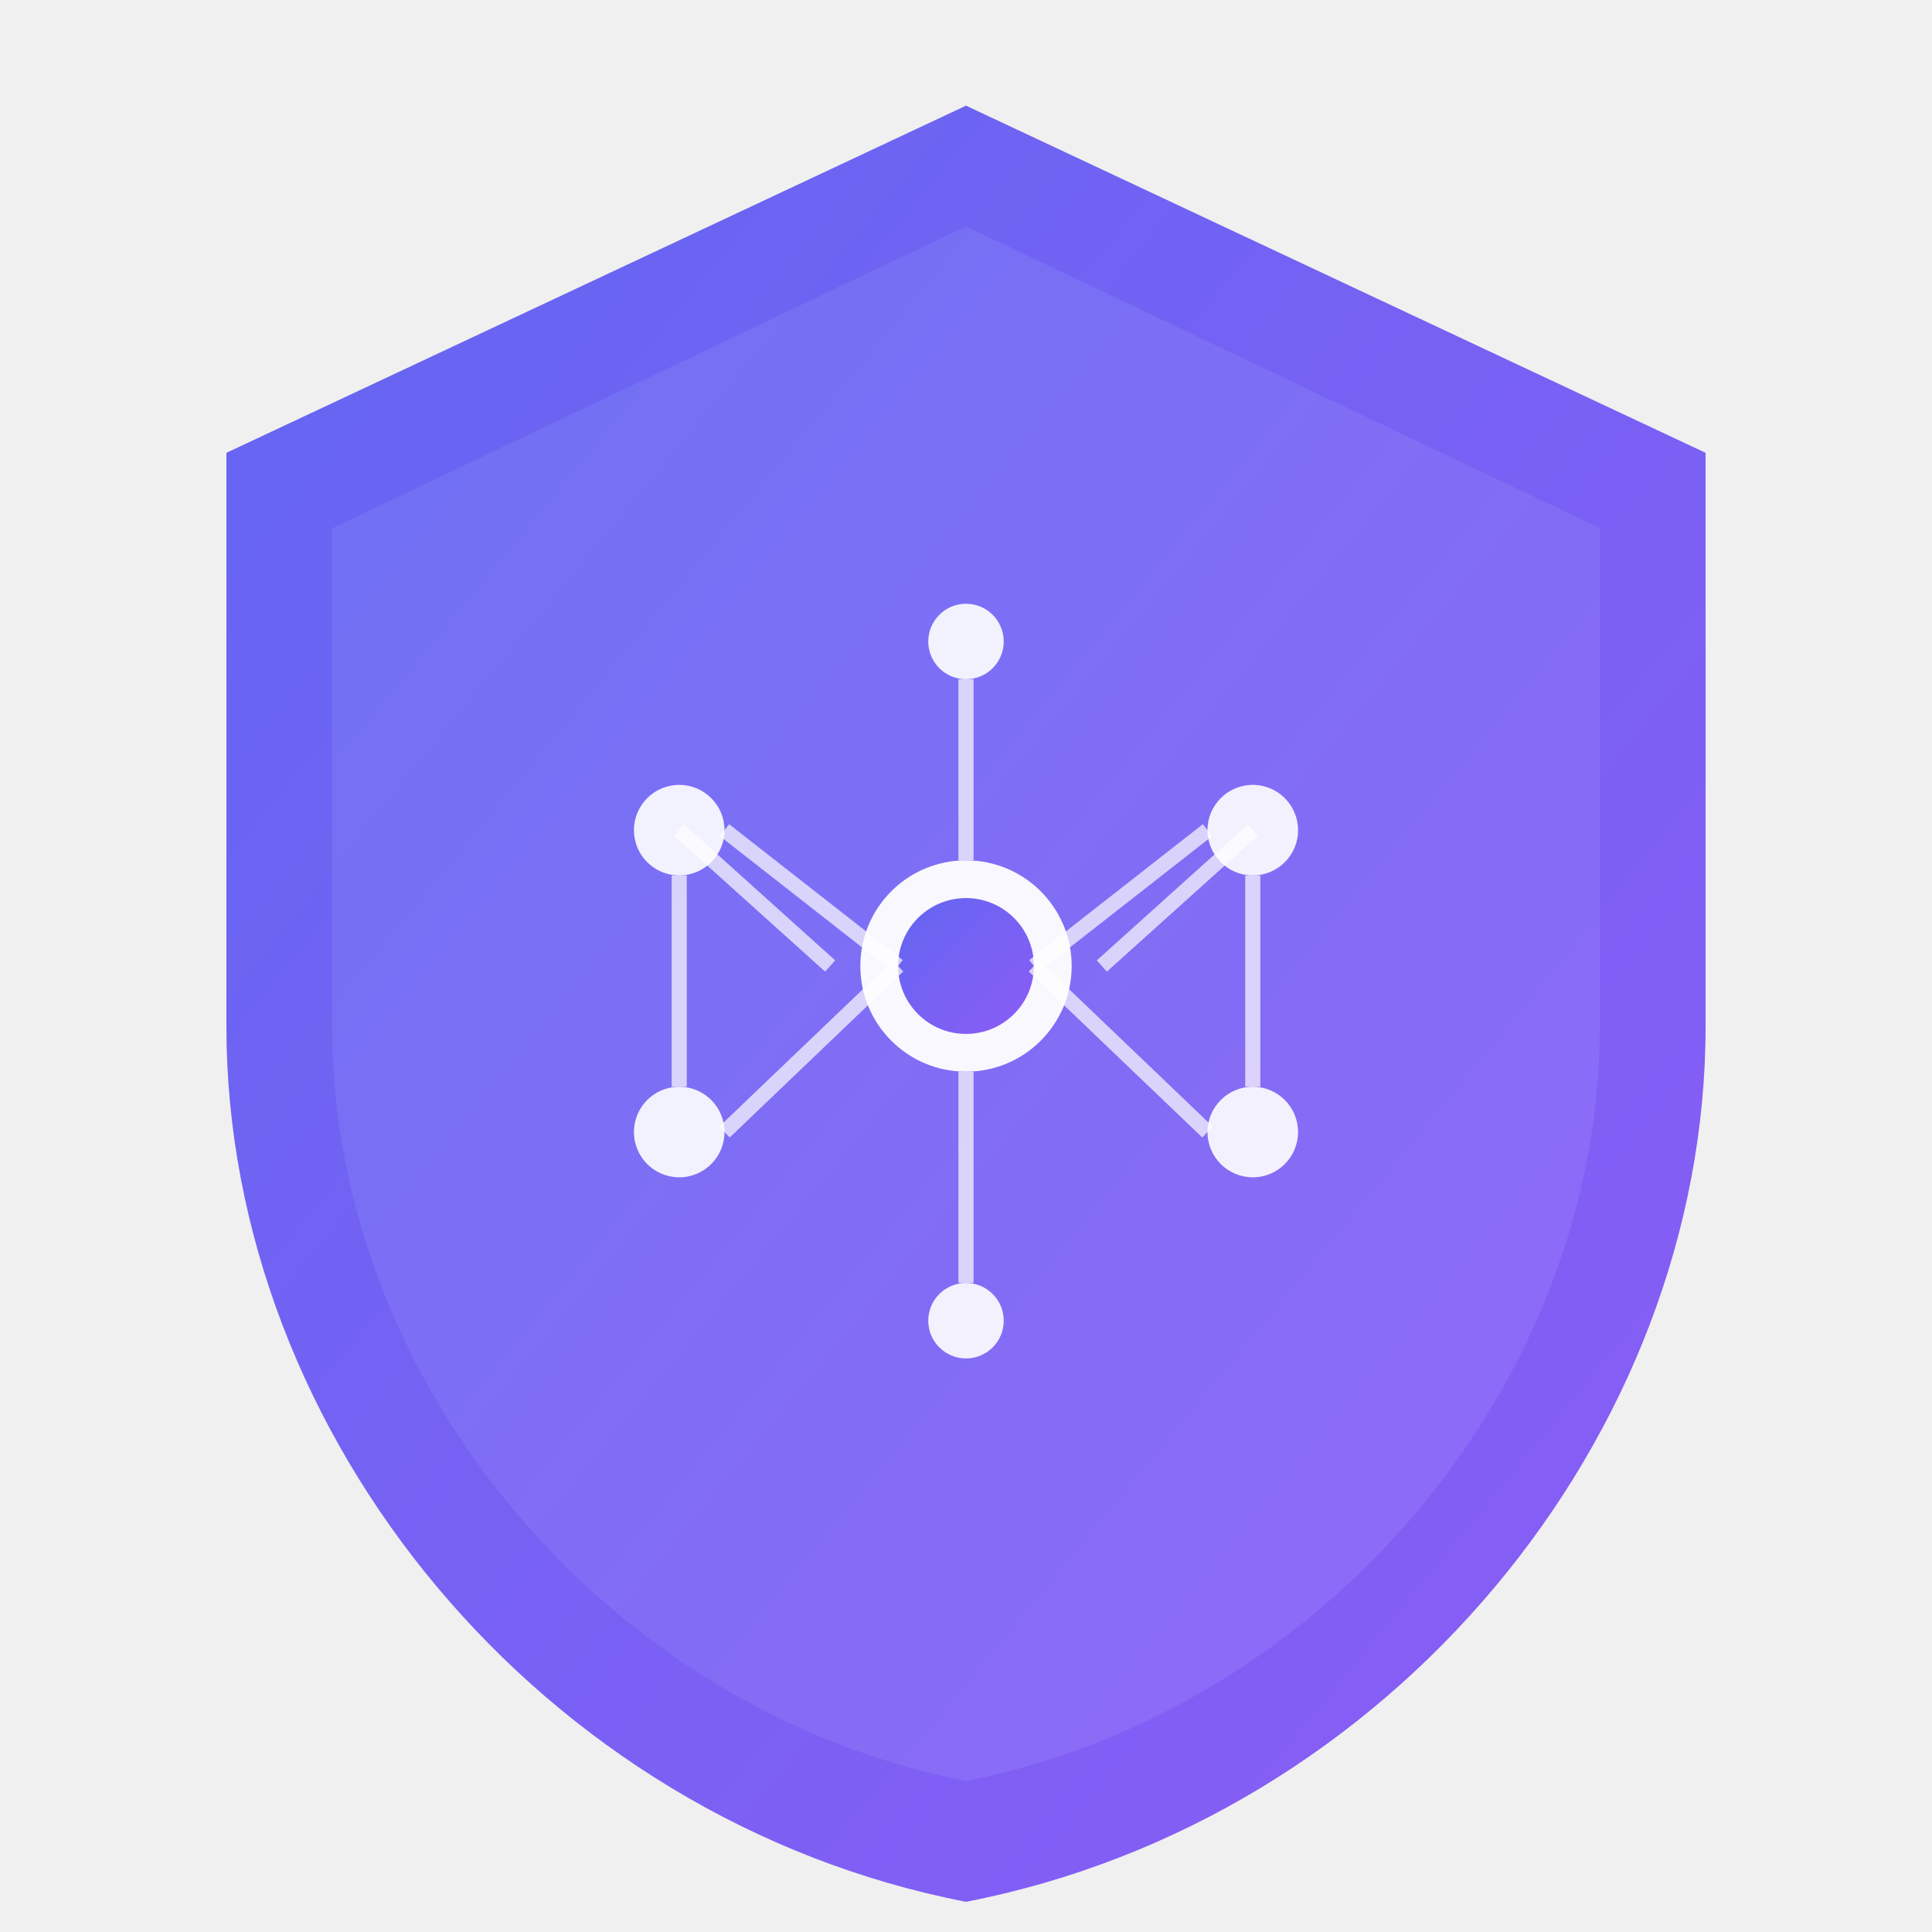
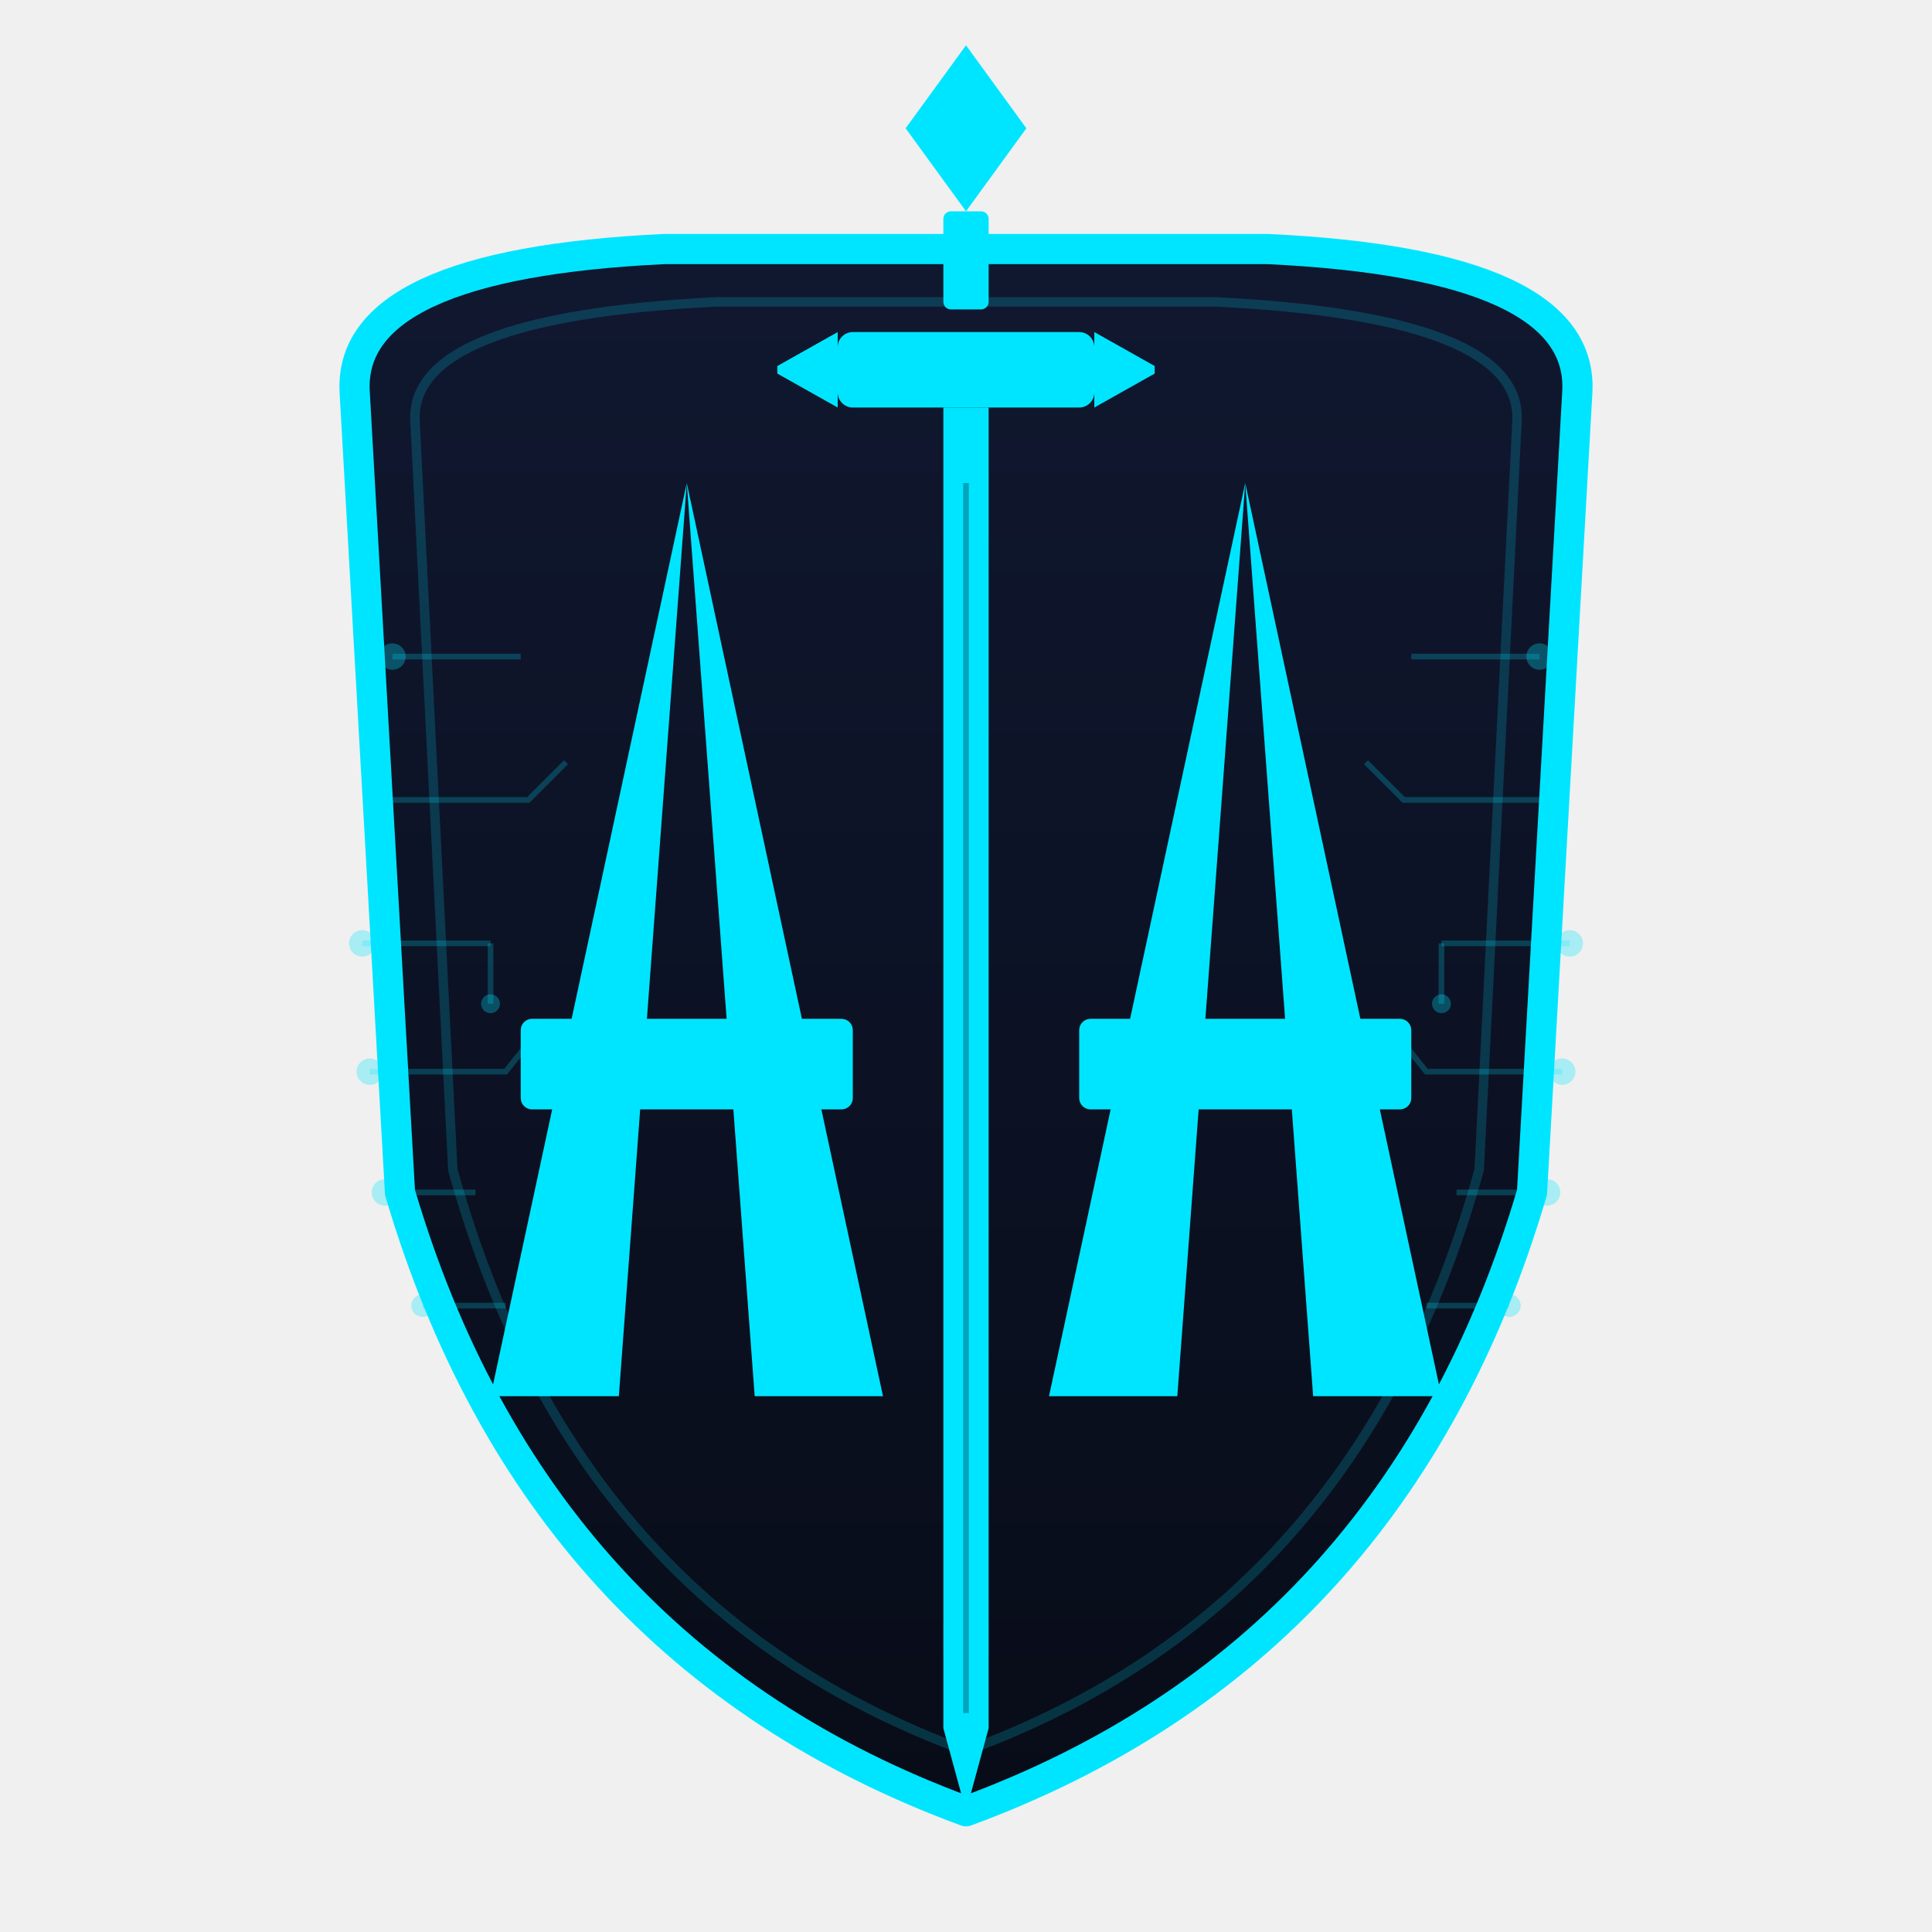
<svg xmlns="http://www.w3.org/2000/svg" viewBox="0 0 512 512" fill="none">
  <defs>
-     <linearGradient id="shieldGrad" x1="0%" y1="0%" x2="100%" y2="100%">
-       <stop offset="0%" style="stop-color:#6366f1" />
-       <stop offset="100%" style="stop-color:#8b5cf6" />
-     </linearGradient>
-     <linearGradient id="innerGrad" x1="0%" y1="0%" x2="100%" y2="100%">
-       <stop offset="0%" style="stop-color:#818cf8" />
-       <stop offset="100%" style="stop-color:#a78bfa" />
+     <linearGradient id="sf" x1="256" y1="64" x2="256" y2="482" gradientUnits="userSpaceOnUse">
+       <stop offset="0%" stop-color="#101830" />
+       <stop offset="100%" stop-color="#080C18" />
    </linearGradient>
  </defs>
-   <path d="M256 28L60 120v152c0 108.7 83.6 210.2 196 232 112.4-21.8 196-123.3 196-232V120L256 28z" fill="url(#shieldGrad)" />
-   <path d="M256 60L88 140v132c0 93.5 71.7 180.8 168 200 96.3-19.2 168-106.5 168-200V140L256 60z" fill="url(#innerGrad)" opacity="0.3" />
-   <circle cx="180" cy="220" r="12" fill="white" opacity="0.9" />
-   <circle cx="180" cy="300" r="12" fill="white" opacity="0.9" />
-   <line x1="180" y1="232" x2="180" y2="288" stroke="white" stroke-width="4" opacity="0.7" />
-   <line x1="180" y1="220" x2="220" y2="256" stroke="white" stroke-width="4" opacity="0.7" />
-   <circle cx="332" cy="220" r="12" fill="white" opacity="0.9" />
-   <circle cx="332" cy="300" r="12" fill="white" opacity="0.9" />
-   <line x1="332" y1="232" x2="332" y2="288" stroke="white" stroke-width="4" opacity="0.7" />
-   <line x1="332" y1="220" x2="292" y2="256" stroke="white" stroke-width="4" opacity="0.7" />
-   <circle cx="256" cy="256" r="28" fill="white" opacity="0.95" />
-   <circle cx="256" cy="256" r="18" fill="url(#shieldGrad)" />
-   <line x1="238" y1="256" x2="192" y2="220" stroke="white" stroke-width="4" opacity="0.7" />
-   <line x1="274" y1="256" x2="320" y2="220" stroke="white" stroke-width="4" opacity="0.7" />
-   <line x1="238" y1="256" x2="192" y2="300" stroke="white" stroke-width="4" opacity="0.7" />
-   <line x1="274" y1="256" x2="320" y2="300" stroke="white" stroke-width="4" opacity="0.7" />
-   <circle cx="256" cy="170" r="10" fill="white" opacity="0.9" />
-   <line x1="256" y1="180" x2="256" y2="228" stroke="white" stroke-width="4" opacity="0.7" />
-   <circle cx="256" cy="350" r="10" fill="white" opacity="0.9" />
-   <line x1="256" y1="284" x2="256" y2="340" stroke="white" stroke-width="4" opacity="0.7" />
+   <path d="M176 66 L336 66 Q420 70 418 104 L406 316 Q370 438 256 480 Q142 438 106 316 L94 104 Q92 70 176 66 Z" fill="url(#sf)" stroke="#00E5FF" stroke-width="8" stroke-linejoin="round" />
+   <path d="M190 80 L322 80 Q404 84 402 112 L392 310 Q360 426 256 464 Q152 426 120 310 L110 112 Q108 84 190 80 Z" fill="none" stroke="rgba(0,229,255,0.18)" stroke-width="2.5" />
+   <g stroke="rgba(0,229,255,0.22)" stroke-width="1.5" fill="none">
+     <path d="M104 174 L138 174" />
+     <path d="M100 212 L140 212 L150 202" />
+     <path d="M96 250 L130 250" />
+     <path d="M130 250 L130 266" />
+     <path d="M98 284 L134 284 L142 274" />
+     <path d="M102 316 L126 316" />
+     <path d="M112 346 L134 346" />
+   </g>
+   <g stroke="rgba(0,229,255,0.22)" stroke-width="1.5" fill="none">
+     <path d="M408 174 L374 174" />
+     <path d="M412 212 L372 212 L362 202" />
+     <path d="M416 250 L382 250" />
+     <path d="M382 250 L382 266" />
+     <path d="M414 284 L378 284 L370 274" />
+     <path d="M410 316 L386 316" />
+     <path d="M400 346 L378 346" />
+   </g>
+   <g fill="rgba(0,229,255,0.30)">
+     <circle cx="104" cy="174" r="3.5" />
+     <circle cx="100" cy="212" r="3.5" />
+     <circle cx="96" cy="250" r="3.5" />
+     <circle cx="130" cy="266" r="2.5" />
+     <circle cx="98" cy="284" r="3.5" />
+     <circle cx="102" cy="316" r="3.5" />
+     <circle cx="112" cy="346" r="3" />
+     <circle cx="408" cy="174" r="3.5" />
+     <circle cx="412" cy="212" r="3.5" />
+     <circle cx="416" cy="250" r="3.5" />
+     <circle cx="382" cy="266" r="2.5" />
+     <circle cx="414" cy="284" r="3.5" />
+     <circle cx="410" cy="316" r="3.5" />
+     <circle cx="400" cy="346" r="3" />
+   </g>
+   <path d="M256 12 L272 34 L256 56 L240 34 Z" fill="#00E5FF" />
+   <rect x="250" y="56" width="12" height="26" rx="2" fill="#00E5FF" />
+   <path d="M206 97 L222 88 L222 108 L206 99 Z" fill="#00E5FF" />
+   <rect x="222" y="88" width="68" height="20" rx="4" fill="#00E5FF" />
+   <path d="M306 97 L290 88 L290 108 L306 99 Z" fill="#00E5FF" />
+   <path d="M250 108 L250 458 L256 480 L262 458 L262 108 Z" fill="#00E5FF" />
+   <line x1="256" y1="128" x2="256" y2="454" stroke="#080C18" stroke-width="1.5" opacity="0.3" />
+   <polygon points="182,128 130,370 164,370" fill="#00E5FF" />
+   <polygon points="182,128 200,370 234,370" fill="#00E5FF" />
+   <rect x="138" y="270" width="88" height="24" rx="3" fill="#00E5FF" />
+   <polygon points="330,128 278,370 312,370" fill="#00E5FF" />
+   <polygon points="330,128 348,370 382,370" fill="#00E5FF" />
+   <rect x="286" y="270" width="88" height="24" rx="3" fill="#00E5FF" />
</svg>
